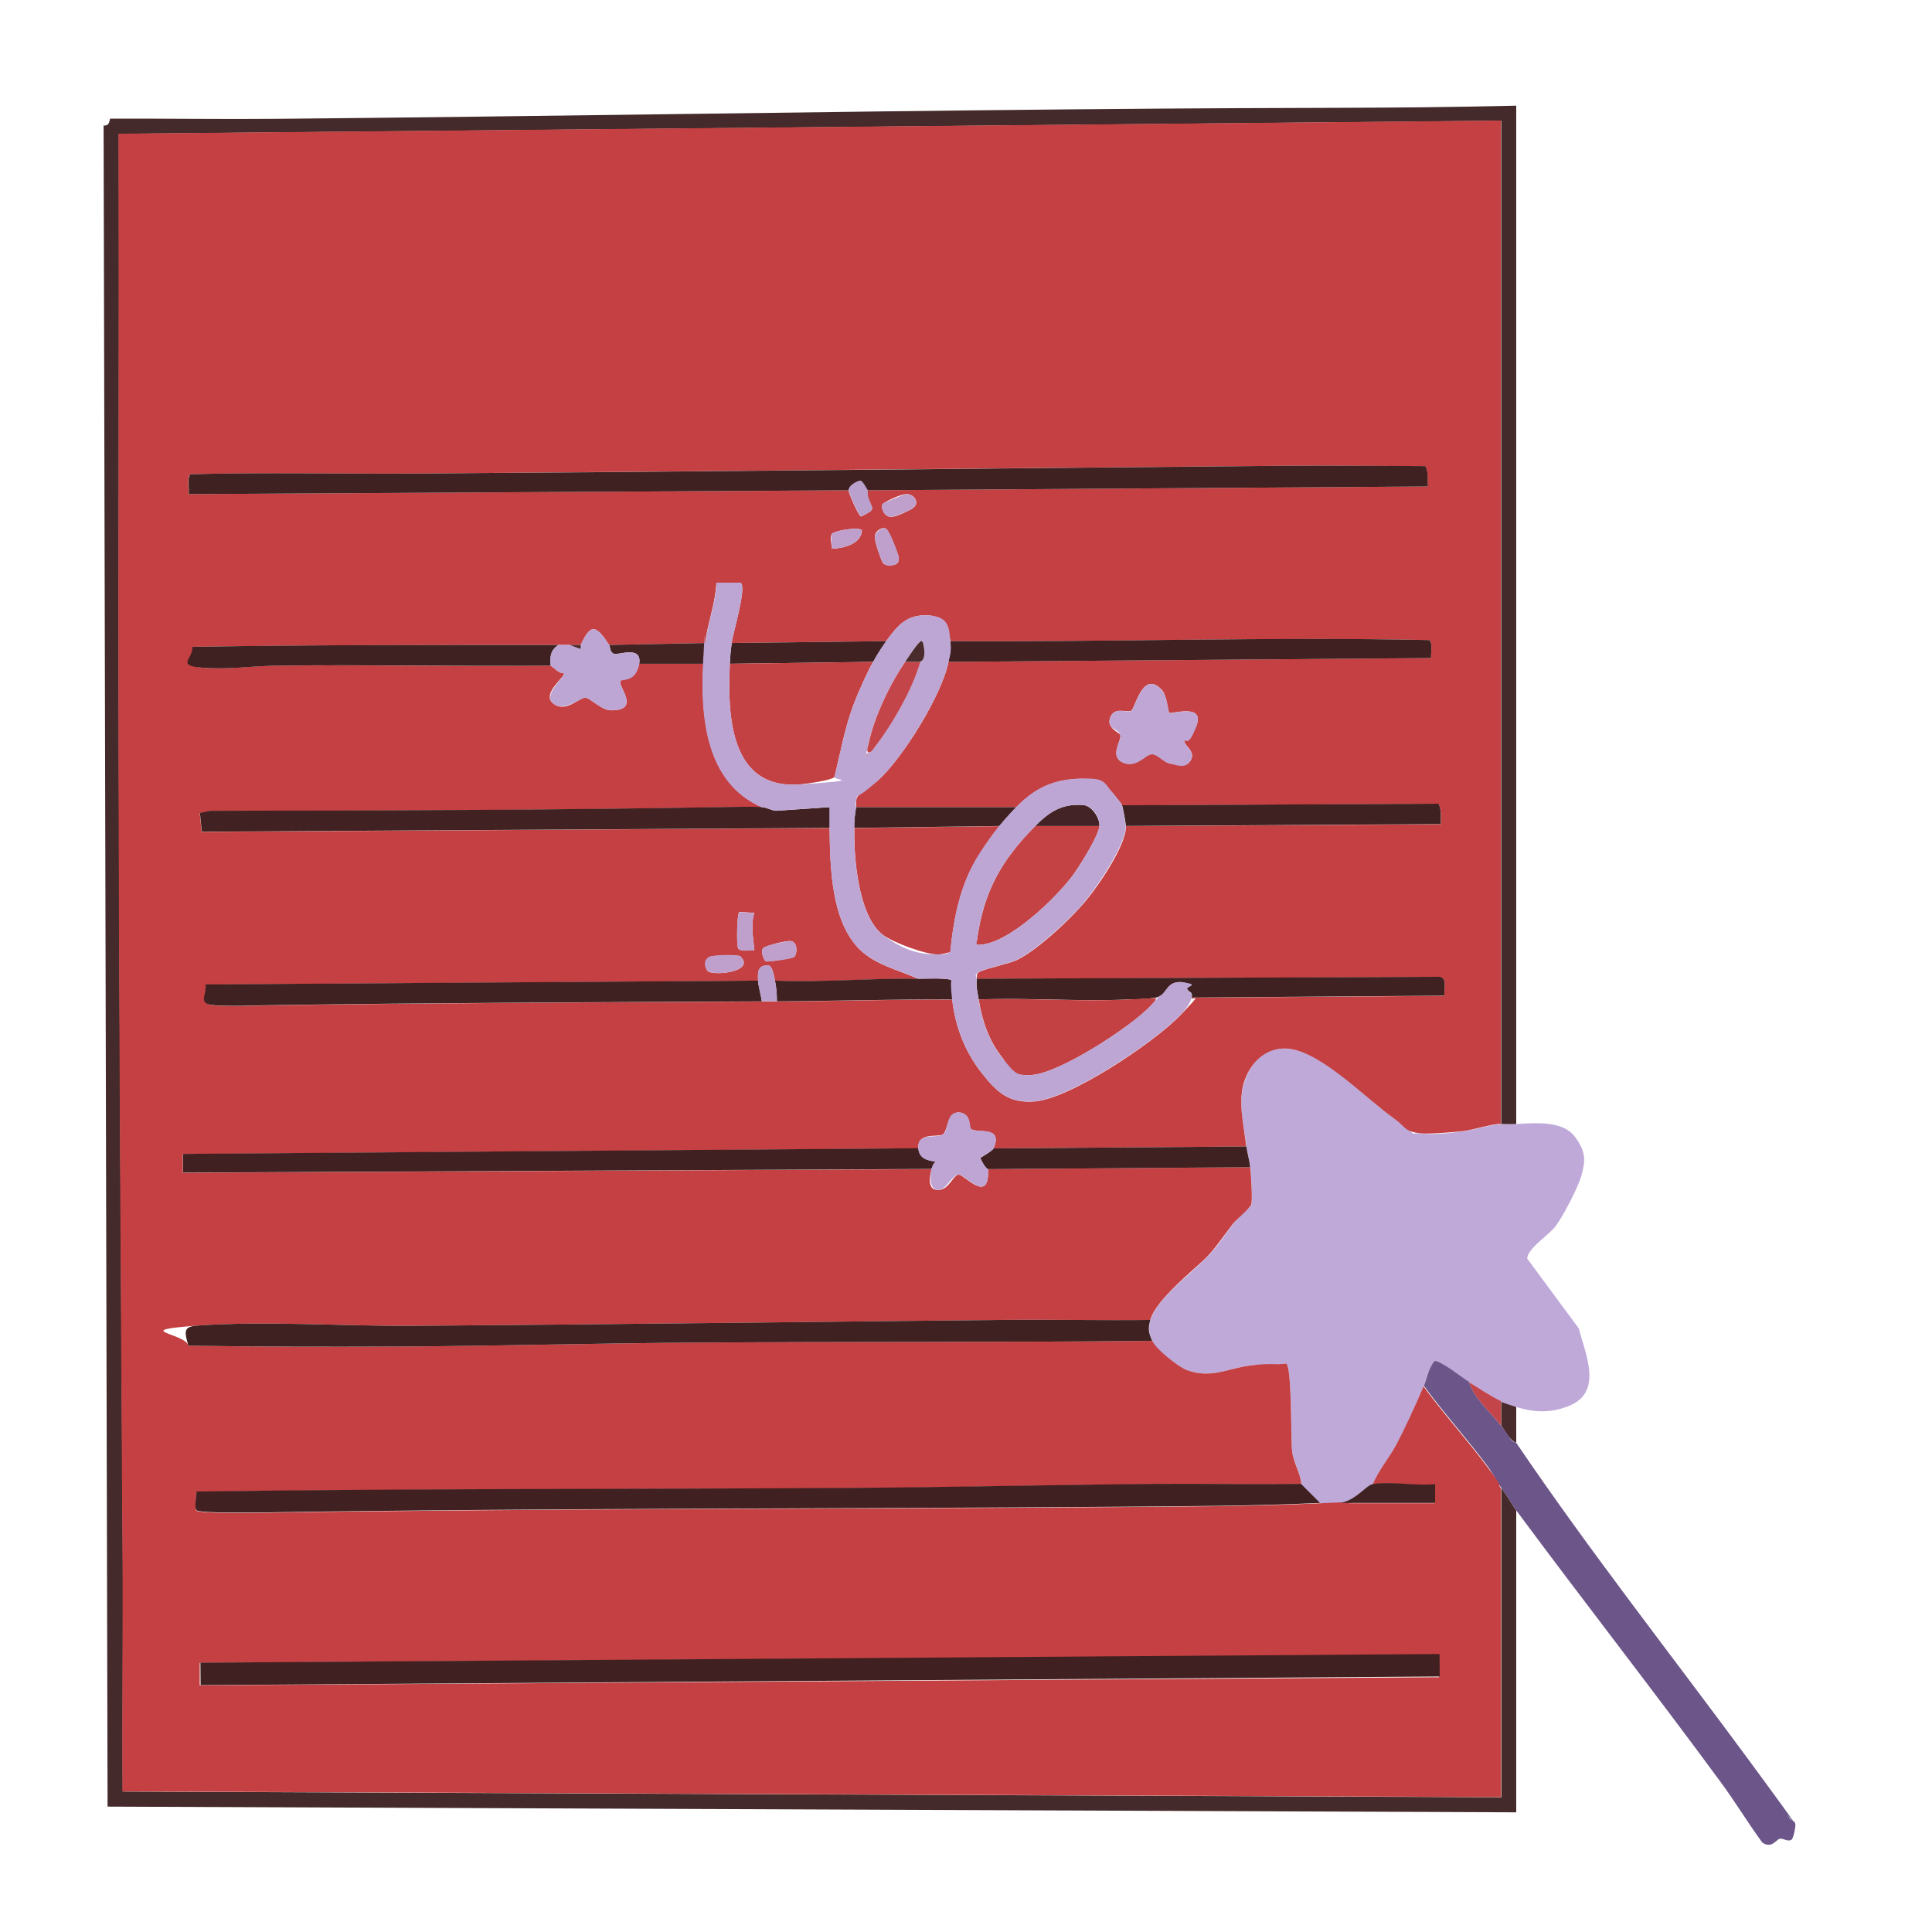
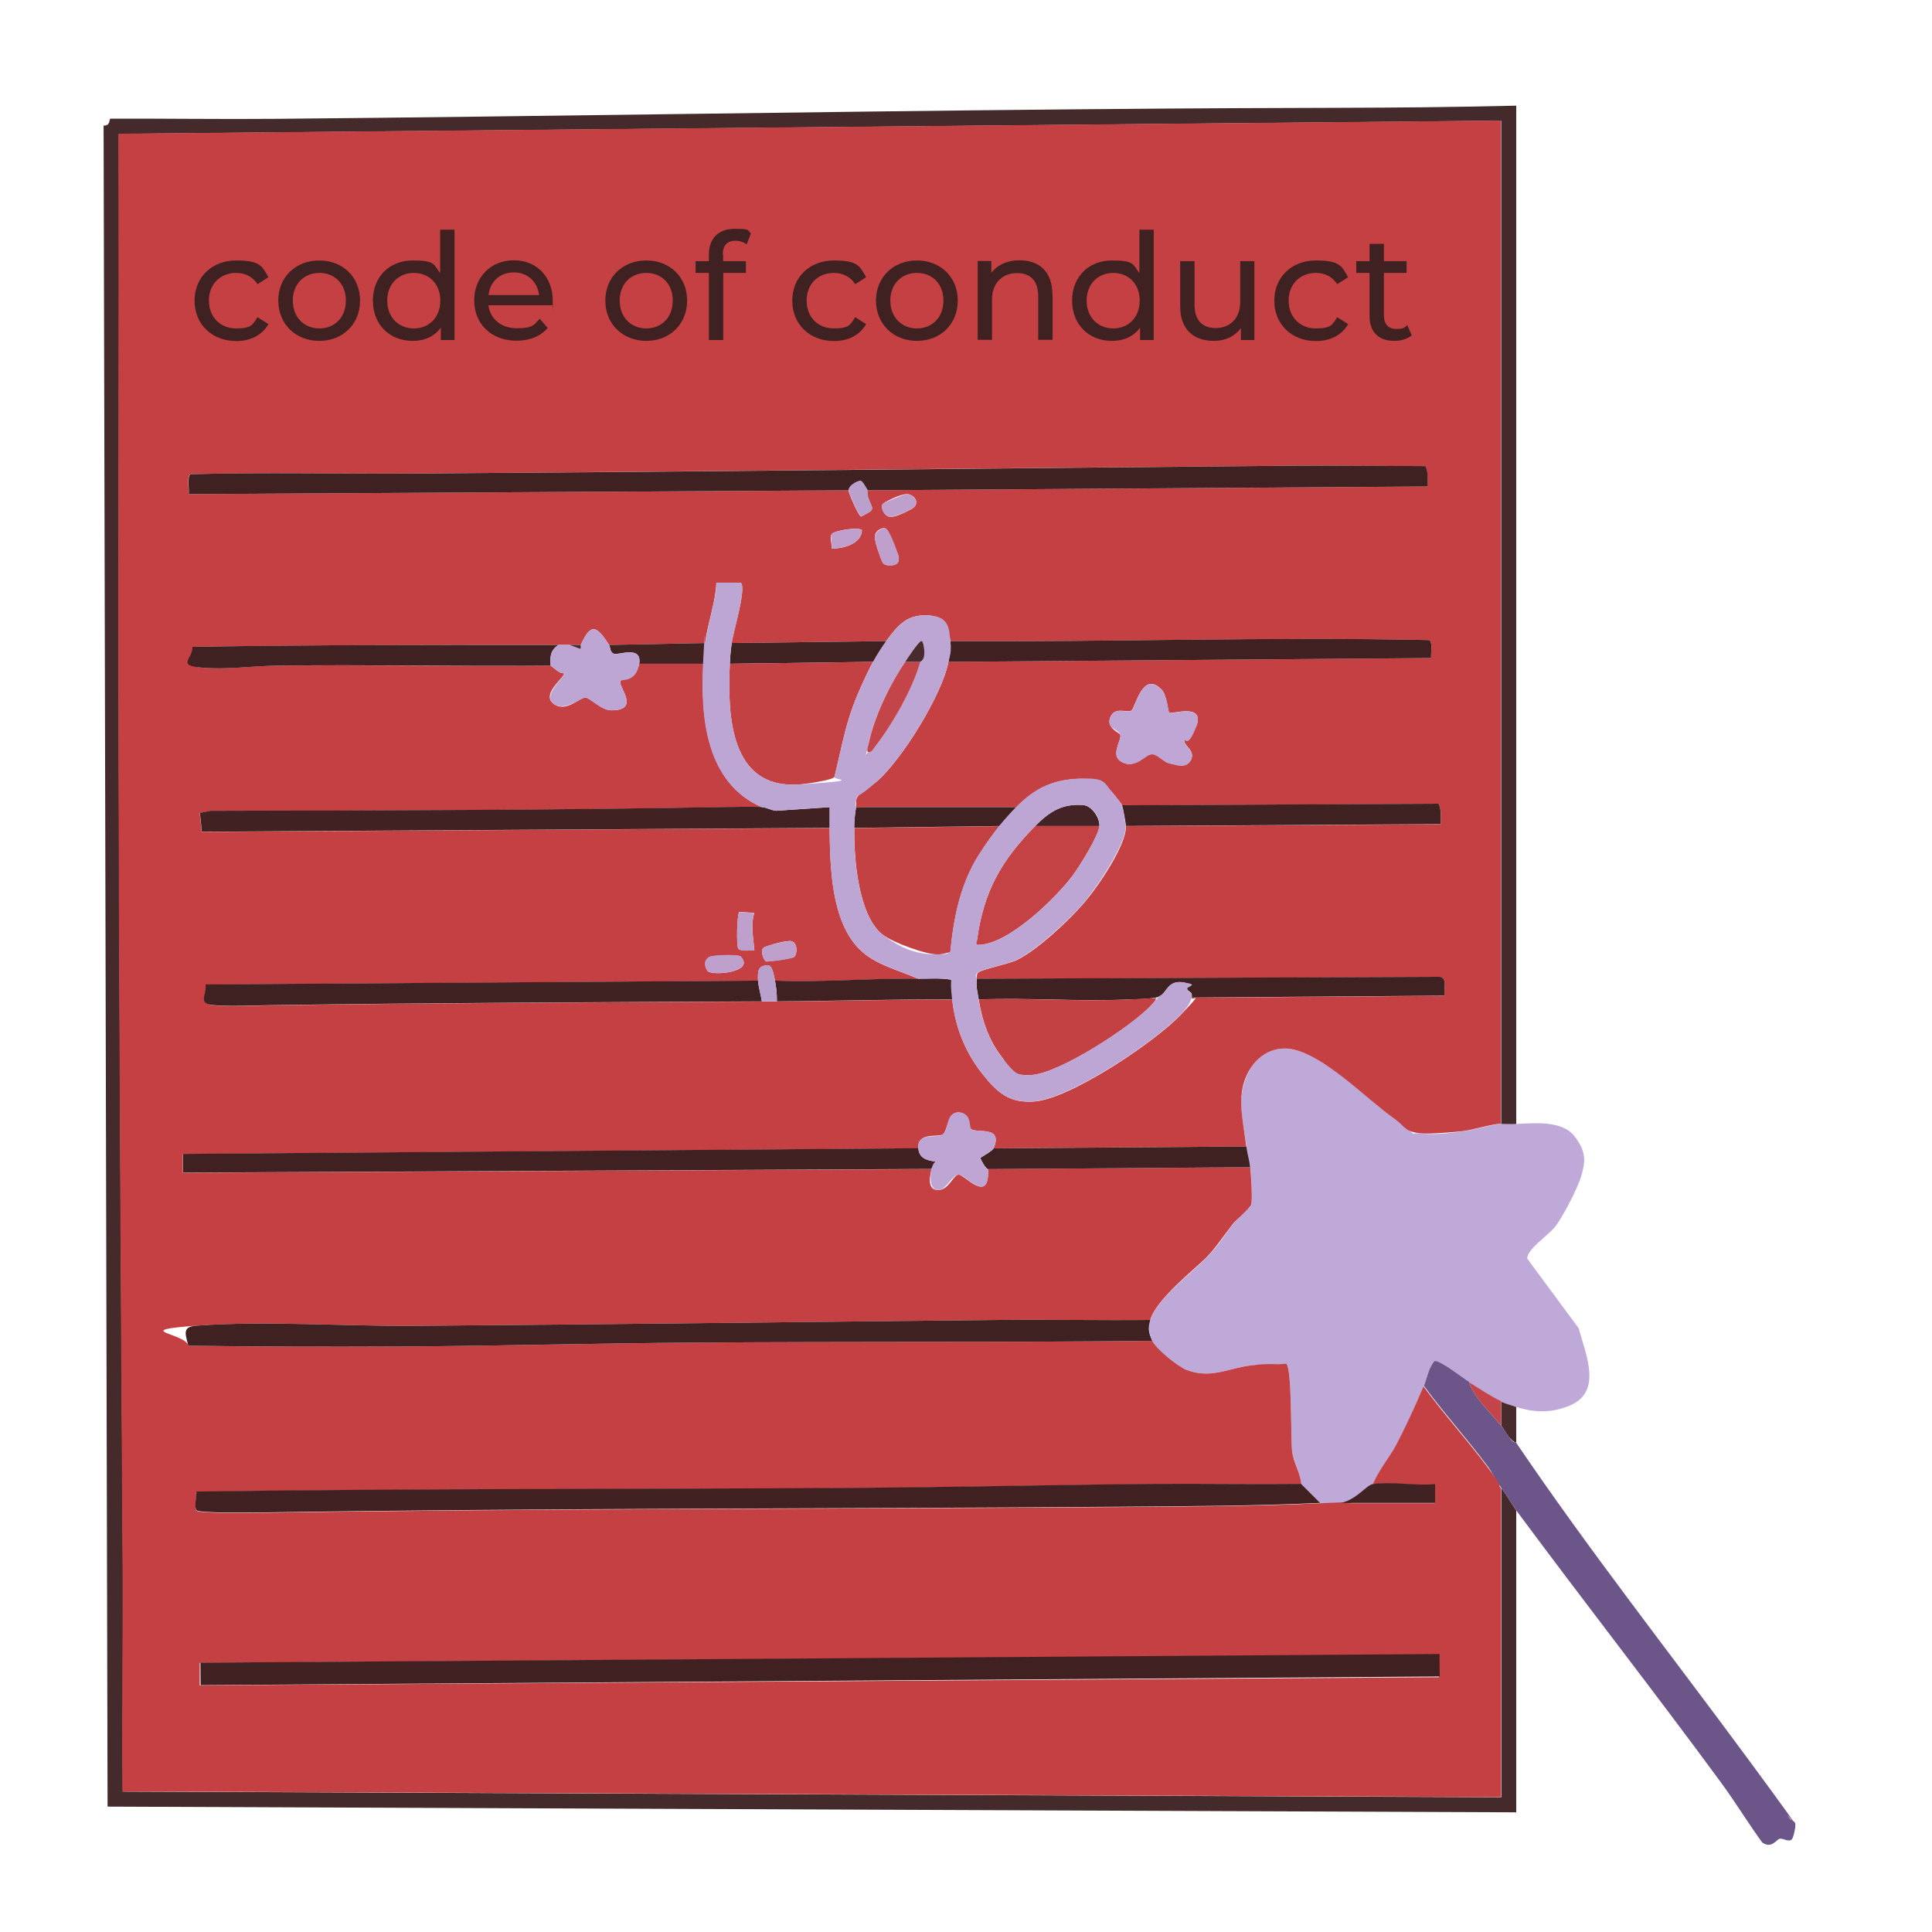
<svg xmlns="http://www.w3.org/2000/svg" id="Layer_1" version="1.1" viewBox="0 0 1117.1 1117.1">
  <defs>
    <style>
      .st0 {
        fill: #baa0cc;
      }

      .st1 {
        fill: #bea6d4;
      }

      .st2 {
        fill: #3f2121;
      }

      .st3 {
        fill: #bea5d4;
      }

      .st4 {
        fill: #432325;
      }

      .st5 {
        fill: #bda5d4;
      }

      .st6 {
        fill: #bfa6d4;
      }

      .st7 {
        fill: #4a2b2d;
      }

      .st8 {
        fill: #c44244;
      }

      .st9 {
        fill: #c44549;
      }

      .st10 {
        fill: #412121;
      }

      .st11 {
        fill: #402121;
      }

      .st12 {
        fill: #432222;
      }

      .st13 {
        fill: #6c5588;
      }

      .st14 {
        fill: #402021;
      }

      .st15 {
        fill: #412223;
      }

      .st16 {
        fill: #bfa9d9;
      }

      .st17 {
        fill: #c44143;
      }

      .st18 {
        fill: #bfa0cc;
      }

      .st19 {
        fill: #c44042;
      }

      .st20 {
        fill: #442a2a;
      }
    </style>
  </defs>
-   <path class="st7" d="M876.7,813.4v20.7c-3.5-.7-6.3-6.7-8.7-9.8v-14.2c1,.4,7.5,2.9,8.7,3.3Z" />
  <g>
-     <path class="st16" d="M867.9,649.9c2.6,0,5.2.2,8.7,0,10.5-.5,26.6-2.2,33.8,7.1s6.1,15,4,22.6-11.2,24.6-15.1,29.6-16.7,13.3-16.2,18.6l29.7,40.2c3.9,14.7,14,36.5-4.9,44.6-10.6,4.5-20.4,4.3-31.3.9s-7.7-2.8-8.7-3.3c-5.4-2.3-13.2-7.7-18.5-10.9s-16.8-12.6-20.1-12.1c-3.5,4.1-4.3,9.8-6.1,14.3-4.7,11.3-9.9,23-15.8,33.8s-10.2,14.7-13.6,22.9c-4,.6-9.2,8.9-18.5,10.9s-7.2-.2-12,0l-10.9-10.9c-.4-6.6-4.6-12.9-5.3-19.2s0-47.7-3.4-50.6c-6.8,1-14.4.3-21.1,1.2-12.9,1.7-22.5,7.8-36.6,2.5s-17.7-12.1-19.7-16.8-2.4-6.9-1.1-12c3.1-11.7,23.6-27.1,32.2-35.9s10.3-13.1,15.8-19.9,9.4-8.7,10.3-10.7-.1-18.3-.5-21.8-1.7-7.9-2.2-12c-1.6-12.9-5.4-24.7-1.1-37.7s13.5-20.6,26.5-18.7c19.3,2.7,44.3,29,60.7,40.7s5.4,7.2,14.8,8.1,17.9-.5,23.8-1.2c6.3-.7,17.5-4.2,22.5-4.3Z" />
-     <path class="st13" d="M849.4,799.2c3.3,9.5,12.2,17.1,18.5,25.1s5.2,9.1,8.7,9.8c42.6,62.9,90.2,123.3,135.4,184.7s15.1,21.9,22.9,32.7c1,1.5,3.1,1.2,3.2,3.4s-1.2,8.1-2.2,8.8c-2.1,1.5-4.9-1-6.9-.5s-4.7,6-10.1,2.1c-8.3-11.4-15.6-23.5-24-34.9-38.7-52.7-79.4-104.7-118.2-157.1-2.5-3.4-5.6-8.8-8.7-13.1s-5.1-8.8-8.3-13c-11.7-15.6-24.9-30.2-36.4-45.9,1.8-4.4,2.6-10.2,6.1-14.3,3.3-.6,16.3,9.8,20.1,12.1Z" />
-     <path class="st9" d="M867.9,810.1v14.2c-6.3-8-15.3-15.6-18.5-25.1,5.3,3.2,13.2,8.6,18.5,10.9Z" />
+     <path class="st7" d="M876.7,813.4v20.7c-3.5-.7-6.3-6.7-8.7-9.8v-14.2c1,.4,7.5,2.9,8.7,3.3Z" />
+     <g>
+       <path class="st16" d="M867.9,649.9c2.6,0,5.2.2,8.7,0,10.5-.5,26.6-2.2,33.8,7.1s6.1,15,4,22.6-11.2,24.6-15.1,29.6-16.7,13.3-16.2,18.6l29.7,40.2c3.9,14.7,14,36.5-4.9,44.6-10.6,4.5-20.4,4.3-31.3.9s-7.7-2.8-8.7-3.3c-5.4-2.3-13.2-7.7-18.5-10.9s-16.8-12.6-20.1-12.1c-3.5,4.1-4.3,9.8-6.1,14.3-4.7,11.3-9.9,23-15.8,33.8s-10.2,14.7-13.6,22.9c-4,.6-9.2,8.9-18.5,10.9s-7.2-.2-12,0l-10.9-10.9c-.4-6.6-4.6-12.9-5.3-19.2s0-47.7-3.4-50.6c-6.8,1-14.4.3-21.1,1.2-12.9,1.7-22.5,7.8-36.6,2.5s-17.7-12.1-19.7-16.8-2.4-6.9-1.1-12c3.1-11.7,23.6-27.1,32.2-35.9s10.3-13.1,15.8-19.9,9.4-8.7,10.3-10.7-.1-18.3-.5-21.8-1.7-7.9-2.2-12c-1.6-12.9-5.4-24.7-1.1-37.7s13.5-20.6,26.5-18.7c19.3,2.7,44.3,29,60.7,40.7s5.4,7.2,14.8,8.1,17.9-.5,23.8-1.2c6.3-.7,17.5-4.2,22.5-4.3Z" />
+       <path class="st13" d="M849.4,799.2c3.3,9.5,12.2,17.1,18.5,25.1s5.2,9.1,8.7,9.8c42.6,62.9,90.2,123.3,135.4,184.7s15.1,21.9,22.9,32.7c1,1.5,3.1,1.2,3.2,3.4s-1.2,8.1-2.2,8.8c-2.1,1.5-4.9-1-6.9-.5s-4.7,6-10.1,2.1c-8.3-11.4-15.6-23.5-24-34.9-38.7-52.7-79.4-104.7-118.2-157.1-2.5-3.4-5.6-8.8-8.7-13.1s-5.1-8.8-8.3-13c-11.7-15.6-24.9-30.2-36.4-45.9,1.8-4.4,2.6-10.2,6.1-14.3,3.3-.6,16.3,9.8,20.1,12.1Z" />
+       <path class="st9" d="M867.9,810.1v14.2c-6.3-8-15.3-15.6-18.5-25.1,5.3,3.2,13.2,8.6,18.5,10.9Z" />
+     </g>
+     <g>
+       <path class="st20" d="M876.7,873.4v174.5s-814.5-3.3-814.5-3.3l-2.3-972c4.2.2,3-3.8,4-4,32.3-.1,64.7.4,97,.1,153.6-1.4,307.5-4.1,461.1-5.5s169.8-.2,254.7-2.1v588.8c-3.5.2-6.1,0-8.7,0V69.8s-799.3,7.6-799.3,7.6c.3,119-.3,238.1,0,357.2.3,153.5,1.3,307.6,2.3,461.1.3,46.7-.3,93.5,0,140.2l797.1,3.3v-178.8c3.1,4.2,6.2,9.7,8.7,13.1Z" />
+       <path class="st19" d="M867.9,860.3v178.8s-797.1-3.3-797.1-3.3c-.3-46.7.3-93.4,0-140.2-1-153.5-2-307.6-2.3-461.1-.2-119,.3-238.1,0-357.2l799.3-7.6v580.1c-5,0-16.2,3.6-22.5,4.3-5.9.6-18.3,1.7-23.8,1.2-9.4-.9-8.8-3.8-14.8-8.1-16.5-11.6-41.5-37.9-60.7-40.7-13-1.8-22.6,7-26.5,18.7s-.4,24.7,1.1,37.7l-146.1,1.1c5.6-13.2-9.1-8.6-12.9-11.1s-.7-9.4-7.2-9.7-6.5,10.8-9.2,12.7-15-1.6-14.2,8.1l-425.3,3.3v10.8c.1,0,432.9-2.1,432.9-2.1-1,4.2-2.6,12.1,3.8,12.1s8.7-8.9,12-8.9,17.8,17.6,16.9-3.2l151.6-1.1c.4,3.5,1.5,19.6.5,21.8s-8.2,8.1-10.3,10.7c-5.5,6.9-9.6,13.6-15.8,19.9s-29.1,24.2-32.2,35.9c-28.9.3-57.8-.3-86.7,0-112.9,1.1-226.1,2.6-339,3.4-40.3.3-86-3-125.5-.1s-6.8,4.2-4.9,11.6c39.7.6,79.7.8,119.5.5,57.5-.3,115.7-1.9,173.3-2.3,88.2-.6,176.3-.1,264.5-1,2,4.7,14.7,14.9,19.7,16.8,14.1,5.3,23.7-.8,36.6-2.5s14.3-.2,21.1-1.2c3.4,2.8,2.6,43.5,3.4,50.6s4.9,12.6,5.3,19.2c-28.5.2-57.1-.3-85.6,0-57.5.4-115.7,1.9-173.3,2.3-126.8.8-253.4.3-380.1,2.1.4,2.1-.7,9.9.1,10.8,1.6,1.9,33.4,1.3,38.6,1.3,165.3-2.6,330.7-2,496.1-3.3,38-.3,77.2-.4,115-2.2s6,1.3,12,0h54.5c0,0,0-10.9,0-10.9-11,1.3-25.5-1.7-36,0,3.4-8.2,9.4-15.1,13.6-22.9s11.1-22.5,15.8-33.8c11.5,15.8,24.7,30.3,36.4,45.9s5.6,9.3,8.3,13ZM501.6,283.5l323.8-2.2c0-4,.5-8.2-1.3-11.8-26.6,0-53.4-.4-80-.2-167.8,1.4-335.9,3.3-503.7,4.5-43.5.3-87.1-.7-130.4.4-2.1,1.4-.6,8.8-1,11.5l381.6-2.2c.1,1.5,5.3,13.9,7.2,15.2,9.1-4.4,6.6-4,4.2-10.8s-.2-3.7-.5-4.3ZM510.4,291.3c-1.4,2.3,1,7.7,4.8,7.6s10.9-4.1,11.9-4.6c5.6-3.2,1.4-8.8-3-8.6s-13.2,5-13.6,5.6ZM498.3,306.4c-3-1.8-15.8.5-17.3,2.3s.2,6.8-.1,8.6c6.7-.2,17.3-2.7,17.5-10.9ZM518.7,325.8c1-.8,1.2-2.8.9-4.1s-6.4-15.4-7.1-15.9c-2.3-1.5-6.6,1.2-6.7,4.4s3.5,13.1,4.6,15.1,6.3,2.1,8.3.5ZM407.8,371.8l-55.6,1.1c-7.3-11.2-10.5-13-16.4,0h-13.1c-70.6,0-141.1,0-211.5,1.1.8,6.6-3.2,11.2,4.9,12,14.4,1.4,29.3-1,43.6-1.1,52.9-.6,105.8.6,158.7,0,2.5,1.6,4.4,4.3,7.6,4.4,1.3,1.8-13.3,11.8-6.1,17.5s15.3-3.7,18.6-3.4,9.1,7.4,15.1,7.3c17.3,0,3.2-14.3,5.2-17s9.9-3.9,10.8-9.9h37.1c-1.6,31,1.6,68.8,33.8,82.9-6.7-.2-13.5-.2-20.2,0-99.4,1.8-199.2,2-298.8,2.2l-6,1.2,1.1,10.9,363.1-2.2c.3,22.1.7,53.8,17.5,70.3,9.1,8.9,22.5,11.8,33.8,16.9-27.6-.4-55.2,2.2-82.9,1.1-.5-2.5-1.4-8.7-3.8-8.8-6.3-.4-6.2,3.8-6,8.8l-319.5,2.2c.9,6.5-3.3,11.3,4.9,12s22.7.2,32.8,0c94.5-1.4,189.3-1.7,284-2.2,2.9,0,5.8,0,8.7,0,33.8-.2,67.6-1.3,101.4-1.1,1.8,16,7.5,30.5,17.5,43,8.5,10.7,15.4,17,30,15.9,20.9-1.6,69.4-34.3,84.3-49.8s6.3-7.6,6.7-10.2l146.1-1.1c-.5-3.6,1.9-10.1-2.7-10.9l-267.7,1.1c.2-1.4-.4-2.8,1.1-3.8,2.8-2,17.1-4.7,22.3-7.2,11.8-5.9,29-22,37.8-32s25.5-34.8,25-45.3l182.1-1.1c0-4,.5-8.2-1.3-11.8l-183,.9c-.3-.7-4.1-5.6-4.9-6.6-6-6.9-10.4-9-19.7-8.8-15.4.5-25.9,5.6-36.5,16.4h-92.7c.2-1.4-.2-3,.2-4.6,1.2-4.4,8.7-7.4,12.3-10.7,14.5-13,37.2-49.7,40.9-68.7l279.1-2.2c-.3-2.6,1-9-1-10.4-92.2-1.9-184.7,1.2-277,.6-.8-6.7-5.2-14.5-12.7-14.9-12.4-.6-17.5,5.5-24.4,14.9l-89.4,1.1c.8-5.9,8.8-31.8,5.3-34.8h-14.1c-.5,11.7-5,23.1-6.5,34.8ZM671.3,398.4c-10.8-10.7-14.8,11-17.2,12.5s-9.5-2.6-12.1,3.8,5.5,9,5.8,10.2c.7,3.5-6.4,12.3,1.3,15.9s11.8-4.4,16.7-4.7,6.7,4.7,10.9,5.4,10.5.8,11.9-2.1c2.8-5.6-4.3-8.1-3.7-11.3s5.8-5.5,6.9-8.4c4.9-13.5-14.6-6.5-15.7-7.6s-1.1-10.2-4.8-13.8ZM436.2,527.8l-8.8-.5c-1.3,1.9-1.6,19.7-.5,21.2s6.9.8,9.3,1c-.6-7.3-2.3-14.6,0-21.8ZM442.9,555.9c.7.4,15.3-1.8,16.2-2.5,1.9-1.3,2.6-9.6-2.7-9.3s-14.2,3.3-14.8,3.8c-2.3,1.7,0,7.3,1.3,8ZM428.3,553.1c-1.2-1.3-15.5-.6-17.5,0-3.4,1-3.1,6.6-1.7,8.3,2.7,3.1,27.8.7,19.2-8.2ZM832,956.8l-716.5,4.7v13c0,0,716.6-4.7,716.6-4.7v-13Z" />
+       <path class="st11" d="M720.7,662.9c.5,4.1,1.7,7.7,2.2,12l-151.6,1.1c-1.5-.2-4.6-6.2-4.4-6.5s6.7-3.8,7.6-5.5l146.1-1.1Z" />
+       <path class="st11" d="M490.7,283.5l-381.6,2.2c.4-2.7-1-10.1,1-11.5,43.4-1.2,87-.1,130.4-.4,167.8-1.1,335.9-3,503.7-4.5,26.7-.2,53.4.1,80,.2,1.8,3.7,1.2,7.9,1.3,11.8l-323.8,2.2c-.1-.3-3.6-5.3-3.9-5.4-1.5-.4-7.2,2.8-7,5.4Z" />
+       <path class="st14" d="M531,664c.5,5.8,4.9,6.9,9.8,7.6.3.4-1.9,3.2-2.2,4.3l-432.8,2.1v-10.8c-.1,0,425.1-3.3,425.1-3.3Z" />
+       <path class="st6" d="M671.3,398.4c3.7,3.6,4.2,13.3,4.8,13.8,1.1,1.1,20.7-5.9,15.7,7.6s-6.6,6.9-6.9,8.4c-.6,3.2,6.5,5.7,3.7,11.3s-9,2.6-11.9,2.1c-4.2-.7-7.4-5.6-10.9-5.4s-8.7,8.4-16.7,4.7-.5-12.4-1.3-15.9-8.6-3.5-5.8-10.2,9.5-2.1,12.1-3.8,6.4-23.3,17.2-12.5Z" />
+       <path class="st3" d="M531,664c-.8-9.7,10.6-5.5,14.2-8.1s1.4-13,9.2-12.7,5.8,8.8,7.2,9.7c3.8,2.4,18.6-2.1,12.9,11.1-1,1.7-7.4,5.1-7.6,5.5s2.9,6.3,4.4,6.5c.9,20.8-12.9,3.2-16.9,3.2s-7.1,8.9-12,8.9-4.8-7.9-3.8-12.1,2.4-4,2.2-4.3c-4.9-.8-9.3-1.8-9.8-7.6Z" />
+       <g>
+         <path class="st14" d="M549.5,370.7c92.3.6,184.8-2.6,277-.6,2,1.4.7,7.8,1,10.4l-279.1,2.2c.8-4.1,1.6-7.7,1.1-12Z" />
+         <path class="st11" d="M322.8,372.9c-4.6,3.3-4.8,6.5-4.4,12-52.9.5-105.8-.7-158.7,0-14.3.2-29.2,2.5-43.6,1.1s-4.1-5.4-4.9-12c70.5-1.2,141-1.1,211.5-1.1Z" />
+         <path class="st2" d="M512.5,370.7c-2,2.8-6,9-7.6,12l-82.9,1.1c.2-4.4.5-7.6,1.1-12l89.4-1.1Z" />
+         <path class="st12" d="M407.8,371.8c-.5,4-.9,8-1.1,12h-37.1c1.7-11-12.3-4.7-14.7-5.8s-1.9-3.8-2.7-5.1l55.6-1.1Z" />
+       </g>
+       <path class="st18" d="M436.2,527.8c-2.3,7.2-.6,14.5,0,21.8-2.4-.3-8,.9-9.3-1s-.8-19.4.5-21.2l8.8.5Z" />
+       <path class="st18" d="M518.7,325.8c-1.9,1.6-6.7,2.1-8.3-.5s-4.7-12.8-4.6-15.1,4.4-5.9,6.7-4.4,6.8,14.4,7.1,15.9.1,3.3-.9,4.1Z" />
+       <path class="st18" d="M428.3,553.1c8.6,9-16.5,11.4-19.2,8.2s-1.7-7.3,1.7-8.3,16.2-1.2,17.5,0Z" />
+       <g>
+         <path class="st11" d="M438.3,567c.2,3.4,1.7,8.4,2.2,12-94.6.5-189.5.8-284,2.2-10.1.1-23,.8-32.8,0s-4-5.5-4.9-12l319.5-2.2Z" />
+         <path class="st11" d="M564.8,565.9l267.7-1.1c4.6.8,2.2,7.3,2.7,10.9l-146.1,1.1c.5-3.7-1.4-2.8-2.5-4.6s.6-3.8-2.3-4.2c-10.4-1.5-9.1,7.7-15.9,8.8s-11.6.9-15.8,1.1c-28.5,1.3-58.1-1.1-86.7,0-.7-4.2-1.6-7.5-1.1-12Z" />
+         <path class="st11" d="M531,565.9c6.2,0,12.5-.5,18.6.5,2,1.4.7,8.7,1,11.5-33.8-.2-67.6.9-101.4,1.1,0-4-.3-8.1-1.1-12,27.6,1.1,55.3-1.5,82.9-1.1Z" />
+         <path class="st0" d="M438.3,567c-.2-5-.3-9.2,6-8.8,2.4.1,3.3,6.3,3.8,8.8.8,3.9,1.2,8,1.1,12-2.9,0-5.8,0-8.7,0-.5-3.6-2-8.6-2.2-12Z" />
+       </g>
+       <path class="st18" d="M442.9,555.9c-1.3-.7-3.6-6.3-1.3-8s13.7-3.7,14.8-3.8c5.3-.3,4.5,8,2.7,9.3s-15.5,2.9-16.2,2.5Z" />
+       <path class="st0" d="M501.6,283.5c.3.6,0,2.8.5,4.3,2.4,6.8,4.9,6.5-4.2,10.8-1.9-1.3-7.1-13.7-7.2-15.2-.2-2.7,5.5-5.8,7-5.4s3.7,5.1,3.9,5.4Z" />
+       <path class="st18" d="M510.4,291.3c.4-.6,12.3-5.5,13.6-5.6,4.4-.2,8.6,5.4,3,8.6s-11.2,4.6-11.9,4.6c-3.8,0-6.2-5.4-4.8-7.6Z" />
+       <path class="st18" d="M498.3,306.4c-.1,8.2-10.8,10.7-17.5,10.9.4-1.8-.6-7.8.1-8.6,1.6-1.8,14.3-4.1,17.3-2.3Z" />
+       <g>
+         <path class="st5" d="M352.2,372.9c.8,1.3.1,3.9,2.7,5.1s16.5-5.2,14.7,5.8-10,8.8-10.8,9.9c-2,2.7,12.1,16.9-5.2,17-6,0-12.5-7.1-15.1-7.3s-12.1,8.5-18.6,3.4,7.4-15.8,6.1-17.5c-3.3-.1-5.1-2.8-7.6-4.4-.4-5.5-.2-8.7,4.4-12h6.5l5.9,2.2c1.2,0,.3-1.6.6-2.2,5.9-13,9.1-11.2,16.4,0Z" />
+         <path class="st7" d="M335.8,372.9c-.3.6.6,2.3-.6,2.2l-5.9-2.2h6.5Z" />
+       </g>
+       <path class="st17" d="M504.8,382.7c-3.6,6.5-8.8,18.1-11.4,25.1-5,13.3-7.5,27.7-10.9,41.4-1.2,2-17.3,4.2-20.7,4.4-39.9,2.6-41.2-40.2-39.8-69.8l82.9-1.1Z" />
+       <path class="st17" d="M577.9,477.6c-3.6,4.4-8.9,11.9-12,16.9-10.7,17-14.5,36.3-16.4,56.1-2.3.3-4.6,1.3-7,1.3-7.5,0-26.2-6.9-32.2-11.5-14.1-11-16.7-44.7-16.3-61.6l84-1.1Z" />
+       <path class="st17" d="M668.4,576.8c0,2.1-1.5,3-2.7,4.4-11,12.1-54,40.1-69.8,40.4s-11.8-4.2-16.3-10c-7.9-10-11.7-21.2-13.7-33.7,28.6-1,58.2,1.4,86.7,0s12.1-.6,15.8-1.1Z" />
+       <path class="st8" d="M635.7,477.6c-.3,5.5-11.7,23.6-15.5,28.7-9.9,13.2-36.8,39.3-53.8,40s-1.8-.7-1.5-2.6c3.8-28.1,14-46.2,33.7-66.1h37.1Z" />
+       <g>
+         <path class="st10" d="M440.5,466.7c2.5,0,5.6,1.9,8.3,2.1l31-2.1c0,4,0,8,0,12l-363.1,2.2-1.1-10.9,6-1.2c99.6-.2,199.4-.4,298.8-2.2,6.7-.1,13.5-.2,20.2,0Z" />
+         <path class="st11" d="M648.8,465.6l183-.9c1.8,3.7,1.2,7.9,1.3,11.8l-182.1,1.1c0-1.4-1.7-10.7-2.2-12Z" />
+         <path class="st11" d="M587.7,466.7c-2.3,2.3-7.7,8.4-9.8,10.9l-84,1.1c0-4.5.4-7.6,1.1-12h92.7Z" />
+         <path class="st4" d="M635.7,477.6h-37.1c8.1-8.2,15.5-13.1,27.8-12.1,4.8.4,9.5,7.2,9.3,12.1Z" />
+       </g>
+       <g>
+         <path class="st1" d="M407.8,371.8c1.5-11.7,6-23.1,6.5-34.9h14.1c3.4,3.1-4.5,29-5.3,34.9s-.9,7.6-1.1,12c-1.4,29.6,0,72.4,39.8,69.8s19.5-2.5,20.7-4.4c3.4-13.7,6-28.1,10.9-41.4,2.6-7,7.9-18.7,11.4-25.1s5.6-9.2,7.6-12c6.8-9.3,11.9-15.5,24.4-14.9s11.9,8.1,12.7,14.9-.3,7.9-1.1,12c-3.8,19-26.4,55.7-40.9,68.7s-11.1,6.3-12.3,10.7,0,3.3-.2,4.6c-.7,4.4-1,7.5-1.1,12-.3,16.9,2.2,50.7,16.3,61.6s24.6,11.6,32.2,11.5,4.7-.9,7-1.3c2-19.8,5.7-39.1,16.4-56.1,3.1-5,8.4-12.5,12-16.9s7.5-8.6,9.8-10.9c10.6-10.8,21-15.9,36.5-16.4s13.7,1.8,19.7,8.8,4.6,5.9,4.9,6.6c.5,1.3,2.1,10.6,2.2,12,.4,10.5-17.8,37-25,45.3s-26,26.1-37.8,32c-5.1,2.5-19.4,5.2-22.3,7.2s-.9,2.4-1.1,3.8c-.5,4.5.4,7.8,1.1,12,2,12.5,5.8,23.7,13.7,33.7s8.6,10.1,16.3,10c15.8-.3,58.8-28.3,69.8-40.4s2.6-2.3,2.7-4.4c6.7-1.1,5.5-10.3,15.9-8.8s1.2,2.2,2.3,4.2,3.1,1,2.5,4.6-4.7,8.2-6.7,10.2c-14.9,15.5-63.4,48.1-84.3,49.8-14.6,1.1-21.5-5.1-30-15.9-9.9-12.5-15.7-27.1-17.5-43s1-10.1-1-11.5c-6.1-1-12.4-.4-18.6-.5-11.3-5.1-24.7-8-33.8-16.9-16.8-16.6-17.1-48.2-17.5-70.3,0-4,0-8,0-12l-31,2.1c-2.7-.2-5.7-2-8.3-2.1-32.2-14.1-35.4-51.8-33.8-82.9s.6-8,1.1-12ZM532.1,382.7c0-.2,1.9-.4,2.2-3.7s.3-8.3-1.7-8.2-8.1,10.3-9.3,12c-9,13.2-18.1,32.1-21.3,47.9s-1.3,3.7,0,4.4c1.8.1,2.7-1.7,3.6-2.9,10-13,22.1-33.8,26.4-49.4ZM501,436.2v1.1c.7-.4.7-.7,0-1.1ZM598.6,477.6c-19.7,19.9-29.9,38-33.7,66.1-.3,1.9-.8,2.7,1.5,2.6,17-.7,43.9-26.8,53.8-40,3.8-5.1,15.1-23.2,15.5-28.7s-4.4-11.7-9.3-12.1c-12.3-1-19.7,3.9-27.8,12.1Z" />
+         <path class="st9" d="M532.1,382.7c-4.3,15.6-16.3,36.4-26.4,49.4-.9,1.2-1.8,3.1-3.6,2.9-1.3-.7-.3-3.2,0-4.4,3.2-15.8,12.3-34.7,21.3-47.9h8.7Z" />
+         <path class="st7" d="M532.1,382.7h-8.7c1.1-1.7,7.6-11.9,9.3-12s1.9,6.8,1.7,8.2c-.4,3.3-2.2,3.5-2.2,3.7Z" />
+         <path class="st9" d="M501,436.2c.7.4.7.7,0,1.1v-1.1Z" />
+       </g>
+       <g>
+         <path class="st14" d="M752.4,858.1l10.9,10.9c-37.8,1.8-77,1.9-115,2.2-165.4,1.3-330.8.7-496.1,3.3-5.2,0-37.1.6-38.6-1.3s.3-8.7-.1-10.8c126.6-1.8,253.3-1.3,380.1-2.1,57.5-.4,115.7-1.8,173.3-2.3,28.5-.2,57.1.3,85.6,0Z" />
+         <path class="st11" d="M665.1,763.3c-1.4,5.1-1,7.1,1.1,12-88.2.9-176.2.4-264.5,1-57.5.4-115.8,2-173.3,2.3-39.8.2-79.8.1-119.5-.5-1.9-7.3-3.5-11,4.9-11.6,39.5-2.9,85.2.4,125.5.1,112.9-.8,226.1-2.3,339-3.4,28.9-.3,57.8.3,86.7,0Z" />
+         <path class="st15" d="M793.8,858.1c10.5-1.7,25,1.2,36,0v10.9c0,0-54.5,0-54.5,0,9.3-2,14.6-10.3,18.5-10.9Z" />
+         <rect class="st14" x="115.5" y="959.1" width="716.5" height="13" transform="translate(-6.3 3.1) rotate(-.4)" />
+       </g>
+     </g>
  </g>
  <g>
-     <path class="st20" d="M876.7,873.4v174.5s-814.5-3.3-814.5-3.3l-2.3-972c4.2.2,3-3.8,4-4,32.3-.1,64.7.4,97,.1,153.6-1.4,307.5-4.1,461.1-5.5s169.8-.2,254.7-2.1v588.8c-3.5.2-6.1,0-8.7,0V69.8s-799.3,7.6-799.3,7.6c.3,119-.3,238.1,0,357.2.3,153.5,1.3,307.6,2.3,461.1.3,46.7-.3,93.5,0,140.2l797.1,3.3v-178.8c3.1,4.2,6.2,9.7,8.7,13.1Z" />
-     <path class="st19" d="M867.9,860.3v178.8s-797.1-3.3-797.1-3.3c-.3-46.7.3-93.4,0-140.2-1-153.5-2-307.6-2.3-461.1-.2-119,.3-238.1,0-357.2l799.3-7.6v580.1c-5,0-16.2,3.6-22.5,4.3-5.9.6-18.3,1.7-23.8,1.2-9.4-.9-8.8-3.8-14.8-8.1-16.5-11.6-41.5-37.9-60.7-40.7-13-1.8-22.6,7-26.5,18.7s-.4,24.7,1.1,37.7l-146.1,1.1c5.6-13.2-9.1-8.6-12.9-11.1s-.7-9.4-7.2-9.7-6.5,10.8-9.2,12.7-15-1.6-14.2,8.1l-425.3,3.3v10.8c.1,0,432.9-2.1,432.9-2.1-1,4.2-2.6,12.1,3.8,12.1s8.7-8.9,12-8.9,17.8,17.6,16.9-3.2l151.6-1.1c.4,3.5,1.5,19.6.5,21.8s-8.2,8.1-10.3,10.7c-5.5,6.9-9.6,13.6-15.8,19.9s-29.1,24.2-32.2,35.9c-28.9.3-57.8-.3-86.7,0-112.9,1.1-226.1,2.6-339,3.4-40.3.3-86-3-125.5-.1s-6.8,4.2-4.9,11.6c39.7.6,79.7.8,119.5.5,57.5-.3,115.7-1.9,173.3-2.3,88.2-.6,176.3-.1,264.5-1,2,4.7,14.7,14.9,19.7,16.8,14.1,5.3,23.7-.8,36.6-2.5s14.3-.2,21.1-1.2c3.4,2.8,2.6,43.5,3.4,50.6s4.9,12.6,5.3,19.2c-28.5.2-57.1-.3-85.6,0-57.5.4-115.7,1.9-173.3,2.3-126.8.8-253.4.3-380.1,2.1.4,2.1-.7,9.9.1,10.8,1.6,1.9,33.4,1.3,38.6,1.3,165.3-2.6,330.7-2,496.1-3.3,38-.3,77.2-.4,115-2.2s6,1.3,12,0h54.5c0,0,0-10.9,0-10.9-11,1.3-25.5-1.7-36,0,3.4-8.2,9.4-15.1,13.6-22.9s11.1-22.5,15.8-33.8c11.5,15.8,24.7,30.3,36.4,45.9s5.6,9.3,8.3,13ZM501.6,283.5l323.8-2.2c0-4,.5-8.2-1.3-11.8-26.6,0-53.4-.4-80-.2-167.8,1.4-335.9,3.3-503.7,4.5-43.5.3-87.1-.7-130.4.4-2.1,1.4-.6,8.8-1,11.5l381.6-2.2c.1,1.5,5.3,13.9,7.2,15.2,9.1-4.4,6.6-4,4.2-10.8s-.2-3.7-.5-4.3ZM510.4,291.3c-1.4,2.3,1,7.7,4.8,7.6s10.9-4.1,11.9-4.6c5.6-3.2,1.4-8.8-3-8.6s-13.2,5-13.6,5.6ZM498.3,306.4c-3-1.8-15.8.5-17.3,2.3s.2,6.8-.1,8.6c6.7-.2,17.3-2.7,17.5-10.9ZM518.7,325.8c1-.8,1.2-2.8.9-4.1s-6.4-15.4-7.1-15.9c-2.3-1.5-6.6,1.2-6.7,4.4s3.5,13.1,4.6,15.1,6.3,2.1,8.3.5ZM407.8,371.8l-55.6,1.1c-7.3-11.2-10.5-13-16.4,0h-13.1c-70.6,0-141.1,0-211.5,1.1.8,6.6-3.2,11.2,4.9,12,14.4,1.4,29.3-1,43.6-1.1,52.9-.6,105.8.6,158.7,0,2.5,1.6,4.4,4.3,7.6,4.4,1.3,1.8-13.3,11.8-6.1,17.5s15.3-3.7,18.6-3.4,9.1,7.4,15.1,7.3c17.3,0,3.2-14.3,5.2-17s9.9-3.9,10.8-9.9h37.1c-1.6,31,1.6,68.8,33.8,82.9-6.7-.2-13.5-.2-20.2,0-99.4,1.8-199.2,2-298.8,2.2l-6,1.2,1.1,10.9,363.1-2.2c.3,22.1.7,53.8,17.5,70.3,9.1,8.9,22.5,11.8,33.8,16.9-27.6-.4-55.2,2.2-82.9,1.1-.5-2.5-1.4-8.7-3.8-8.8-6.3-.4-6.2,3.8-6,8.8l-319.5,2.2c.9,6.5-3.3,11.3,4.9,12s22.7.2,32.8,0c94.5-1.4,189.3-1.7,284-2.2,2.9,0,5.8,0,8.7,0,33.8-.2,67.6-1.3,101.4-1.1,1.8,16,7.5,30.5,17.5,43,8.5,10.7,15.4,17,30,15.9,20.9-1.6,69.4-34.3,84.3-49.8s6.3-7.6,6.7-10.2l146.1-1.1c-.5-3.6,1.9-10.1-2.7-10.9l-267.7,1.1c.2-1.4-.4-2.8,1.1-3.8,2.8-2,17.1-4.7,22.3-7.2,11.8-5.9,29-22,37.8-32s25.5-34.8,25-45.3l182.1-1.1c0-4,.5-8.2-1.3-11.8l-183,.9c-.3-.7-4.1-5.6-4.9-6.6-6-6.9-10.4-9-19.7-8.8-15.4.5-25.9,5.6-36.5,16.4h-92.7c.2-1.4-.2-3,.2-4.6,1.2-4.4,8.7-7.4,12.3-10.7,14.5-13,37.2-49.7,40.9-68.7l279.1-2.2c-.3-2.6,1-9-1-10.4-92.2-1.9-184.7,1.2-277,.6-.8-6.7-5.2-14.5-12.7-14.9-12.4-.6-17.5,5.5-24.4,14.9l-89.4,1.1c.8-5.9,8.8-31.8,5.3-34.8h-14.1c-.5,11.7-5,23.1-6.5,34.8ZM671.3,398.4c-10.8-10.7-14.8,11-17.2,12.5s-9.5-2.6-12.1,3.8,5.5,9,5.8,10.2c.7,3.5-6.4,12.3,1.3,15.9s11.8-4.4,16.7-4.7,6.7,4.7,10.9,5.4,10.5.8,11.9-2.1c2.8-5.6-4.3-8.1-3.7-11.3s5.8-5.5,6.9-8.4c4.9-13.5-14.6-6.5-15.7-7.6s-1.1-10.2-4.8-13.8ZM436.2,527.8l-8.8-.5c-1.3,1.9-1.6,19.7-.5,21.2s6.9.8,9.3,1c-.6-7.3-2.3-14.6,0-21.8ZM442.9,555.9c.7.4,15.3-1.8,16.2-2.5,1.9-1.3,2.6-9.6-2.7-9.3s-14.2,3.3-14.8,3.8c-2.3,1.7,0,7.3,1.3,8ZM428.3,553.1c-1.2-1.3-15.5-.6-17.5,0-3.4,1-3.1,6.6-1.7,8.3,2.7,3.1,27.8.7,19.2-8.2ZM832,956.8l-716.5,4.7v13c0,0,716.6-4.7,716.6-4.7v-13Z" />
-     <path class="st11" d="M720.7,662.9c.5,4.1,1.7,7.7,2.2,12l-151.6,1.1c-1.5-.2-4.6-6.2-4.4-6.5s6.7-3.8,7.6-5.5l146.1-1.1Z" />
-     <path class="st11" d="M490.7,283.5l-381.6,2.2c.4-2.7-1-10.1,1-11.5,43.4-1.2,87-.1,130.4-.4,167.8-1.1,335.9-3,503.7-4.5,26.7-.2,53.4.1,80,.2,1.8,3.7,1.2,7.9,1.3,11.8l-323.8,2.2c-.1-.3-3.6-5.3-3.9-5.4-1.5-.4-7.2,2.8-7,5.4Z" />
-     <path class="st14" d="M531,664c.5,5.8,4.9,6.9,9.8,7.6.3.4-1.9,3.2-2.2,4.3l-432.8,2.1v-10.8c-.1,0,425.1-3.3,425.1-3.3Z" />
-     <path class="st6" d="M671.3,398.4c3.7,3.6,4.2,13.3,4.8,13.8,1.1,1.1,20.7-5.9,15.7,7.6s-6.6,6.9-6.9,8.4c-.6,3.2,6.5,5.7,3.7,11.3s-9,2.6-11.9,2.1c-4.2-.7-7.4-5.6-10.9-5.4s-8.7,8.4-16.7,4.7-.5-12.4-1.3-15.9-8.6-3.5-5.8-10.2,9.5-2.1,12.1-3.8,6.4-23.3,17.2-12.5Z" />
-     <path class="st3" d="M531,664c-.8-9.7,10.6-5.5,14.2-8.1s1.4-13,9.2-12.7,5.8,8.8,7.2,9.7c3.8,2.4,18.6-2.1,12.9,11.1-1,1.7-7.4,5.1-7.6,5.5s2.9,6.3,4.4,6.5c.9,20.8-12.9,3.2-16.9,3.2s-7.1,8.9-12,8.9-4.8-7.9-3.8-12.1,2.4-4,2.2-4.3c-4.9-.8-9.3-1.8-9.8-7.6Z" />
-     <g>
-       <path class="st14" d="M549.5,370.7c92.3.6,184.8-2.6,277-.6,2,1.4.7,7.8,1,10.4l-279.1,2.2c.8-4.1,1.6-7.7,1.1-12Z" />
-       <path class="st11" d="M322.8,372.9c-4.6,3.3-4.8,6.5-4.4,12-52.9.5-105.8-.7-158.7,0-14.3.2-29.2,2.5-43.6,1.1s-4.1-5.4-4.9-12c70.5-1.2,141-1.1,211.5-1.1Z" />
-       <path class="st2" d="M512.5,370.7c-2,2.8-6,9-7.6,12l-82.9,1.1c.2-4.4.5-7.6,1.1-12l89.4-1.1Z" />
-       <path class="st12" d="M407.8,371.8c-.5,4-.9,8-1.1,12h-37.1c1.7-11-12.3-4.7-14.7-5.8s-1.9-3.8-2.7-5.1l55.6-1.1Z" />
-     </g>
-     <path class="st18" d="M436.2,527.8c-2.3,7.2-.6,14.5,0,21.8-2.4-.3-8,.9-9.3-1s-.8-19.4.5-21.2l8.8.5Z" />
-     <path class="st18" d="M518.7,325.8c-1.9,1.6-6.7,2.1-8.3-.5s-4.7-12.8-4.6-15.1,4.4-5.9,6.7-4.4,6.8,14.4,7.1,15.9.1,3.3-.9,4.1Z" />
-     <path class="st18" d="M428.3,553.1c8.6,9-16.5,11.4-19.2,8.2s-1.7-7.3,1.7-8.3,16.2-1.2,17.5,0Z" />
-     <g>
-       <path class="st11" d="M438.3,567c.2,3.4,1.7,8.4,2.2,12-94.6.5-189.5.8-284,2.2-10.1.1-23,.8-32.8,0s-4-5.5-4.9-12l319.5-2.2Z" />
-       <path class="st11" d="M564.8,565.9l267.7-1.1c4.6.8,2.2,7.3,2.7,10.9l-146.1,1.1c.5-3.7-1.4-2.8-2.5-4.6s.6-3.8-2.3-4.2c-10.4-1.5-9.1,7.7-15.9,8.8s-11.6.9-15.8,1.1c-28.5,1.3-58.1-1.1-86.7,0-.7-4.2-1.6-7.5-1.1-12Z" />
-       <path class="st11" d="M531,565.9c6.2,0,12.5-.5,18.6.5,2,1.4.7,8.7,1,11.5-33.8-.2-67.6.9-101.4,1.1,0-4-.3-8.1-1.1-12,27.6,1.1,55.3-1.5,82.9-1.1Z" />
-       <path class="st0" d="M438.3,567c-.2-5-.3-9.2,6-8.8,2.4.1,3.3,6.3,3.8,8.8.8,3.9,1.2,8,1.1,12-2.9,0-5.8,0-8.7,0-.5-3.6-2-8.6-2.2-12Z" />
-     </g>
-     <path class="st18" d="M442.9,555.9c-1.3-.7-3.6-6.3-1.3-8s13.7-3.7,14.8-3.8c5.3-.3,4.5,8,2.7,9.3s-15.5,2.9-16.2,2.5Z" />
-     <path class="st0" d="M501.6,283.5c.3.6,0,2.8.5,4.3,2.4,6.8,4.9,6.5-4.2,10.8-1.9-1.3-7.1-13.7-7.2-15.2-.2-2.7,5.5-5.8,7-5.4s3.7,5.1,3.9,5.4Z" />
-     <path class="st18" d="M510.4,291.3c.4-.6,12.3-5.5,13.6-5.6,4.4-.2,8.6,5.4,3,8.6s-11.2,4.6-11.9,4.6c-3.8,0-6.2-5.4-4.8-7.6Z" />
-     <path class="st18" d="M498.3,306.4c-.1,8.2-10.8,10.7-17.5,10.9.4-1.8-.6-7.8.1-8.6,1.6-1.8,14.3-4.1,17.3-2.3Z" />
-     <g>
-       <path class="st5" d="M352.2,372.9c.8,1.3.1,3.9,2.7,5.1s16.5-5.2,14.7,5.8-10,8.8-10.8,9.9c-2,2.7,12.1,16.9-5.2,17-6,0-12.5-7.1-15.1-7.3s-12.1,8.5-18.6,3.4,7.4-15.8,6.1-17.5c-3.3-.1-5.1-2.8-7.6-4.4-.4-5.5-.2-8.7,4.4-12h6.5l5.9,2.2c1.2,0,.3-1.6.6-2.2,5.9-13,9.1-11.2,16.4,0Z" />
-       <path class="st7" d="M335.8,372.9c-.3.6.6,2.3-.6,2.2l-5.9-2.2h6.5Z" />
-     </g>
-     <path class="st17" d="M504.8,382.7c-3.6,6.5-8.8,18.1-11.4,25.1-5,13.3-7.5,27.7-10.9,41.4-1.2,2-17.3,4.2-20.7,4.4-39.9,2.6-41.2-40.2-39.8-69.8l82.9-1.1Z" />
-     <path class="st17" d="M577.9,477.6c-3.6,4.4-8.9,11.9-12,16.9-10.7,17-14.5,36.3-16.4,56.1-2.3.3-4.6,1.3-7,1.3-7.5,0-26.2-6.9-32.2-11.5-14.1-11-16.7-44.7-16.3-61.6l84-1.1Z" />
-     <path class="st17" d="M668.4,576.8c0,2.1-1.5,3-2.7,4.4-11,12.1-54,40.1-69.8,40.4s-11.8-4.2-16.3-10c-7.9-10-11.7-21.2-13.7-33.7,28.6-1,58.2,1.4,86.7,0s12.1-.6,15.8-1.1Z" />
-     <path class="st8" d="M635.7,477.6c-.3,5.5-11.7,23.6-15.5,28.7-9.9,13.2-36.8,39.3-53.8,40s-1.8-.7-1.5-2.6c3.8-28.1,14-46.2,33.7-66.1h37.1Z" />
-     <g>
-       <path class="st10" d="M440.5,466.7c2.5,0,5.6,1.9,8.3,2.1l31-2.1c0,4,0,8,0,12l-363.1,2.2-1.1-10.9,6-1.2c99.6-.2,199.4-.4,298.8-2.2,6.7-.1,13.5-.2,20.2,0Z" />
-       <path class="st11" d="M648.8,465.6l183-.9c1.8,3.7,1.2,7.9,1.3,11.8l-182.1,1.1c0-1.4-1.7-10.7-2.2-12Z" />
-       <path class="st11" d="M587.7,466.7c-2.3,2.3-7.7,8.4-9.8,10.9l-84,1.1c0-4.5.4-7.6,1.1-12h92.7Z" />
-       <path class="st4" d="M635.7,477.6h-37.1c8.1-8.2,15.5-13.1,27.8-12.1,4.8.4,9.5,7.2,9.3,12.1Z" />
-     </g>
-     <g>
-       <path class="st1" d="M407.8,371.8c1.5-11.7,6-23.1,6.5-34.9h14.1c3.4,3.1-4.5,29-5.3,34.9s-.9,7.6-1.1,12c-1.4,29.6,0,72.4,39.8,69.8s19.5-2.5,20.7-4.4c3.4-13.7,6-28.1,10.9-41.4,2.6-7,7.9-18.7,11.4-25.1s5.6-9.2,7.6-12c6.8-9.3,11.9-15.5,24.4-14.9s11.9,8.1,12.7,14.9-.3,7.9-1.1,12c-3.8,19-26.4,55.7-40.9,68.7s-11.1,6.3-12.3,10.7,0,3.3-.2,4.6c-.7,4.4-1,7.5-1.1,12-.3,16.9,2.2,50.7,16.3,61.6s24.6,11.6,32.2,11.5,4.7-.9,7-1.3c2-19.8,5.7-39.1,16.4-56.1,3.1-5,8.4-12.5,12-16.9s7.5-8.6,9.8-10.9c10.6-10.8,21-15.9,36.5-16.4s13.7,1.8,19.7,8.8,4.6,5.9,4.9,6.6c.5,1.3,2.1,10.6,2.2,12,.4,10.5-17.8,37-25,45.3s-26,26.1-37.8,32c-5.1,2.5-19.4,5.2-22.3,7.2s-.9,2.4-1.1,3.8c-.5,4.5.4,7.8,1.1,12,2,12.5,5.8,23.7,13.7,33.7s8.6,10.1,16.3,10c15.8-.3,58.8-28.3,69.8-40.4s2.6-2.3,2.7-4.4c6.7-1.1,5.5-10.3,15.9-8.8s1.2,2.2,2.3,4.2,3.1,1,2.5,4.6-4.7,8.2-6.7,10.2c-14.9,15.5-63.4,48.1-84.3,49.8-14.6,1.1-21.5-5.1-30-15.9-9.9-12.5-15.7-27.1-17.5-43s1-10.1-1-11.5c-6.1-1-12.4-.4-18.6-.5-11.3-5.1-24.7-8-33.8-16.9-16.8-16.6-17.1-48.2-17.5-70.3,0-4,0-8,0-12l-31,2.1c-2.7-.2-5.7-2-8.3-2.1-32.2-14.1-35.4-51.8-33.8-82.9s.6-8,1.1-12ZM532.1,382.7c0-.2,1.9-.4,2.2-3.7s.3-8.3-1.7-8.2-8.1,10.3-9.3,12c-9,13.2-18.1,32.1-21.3,47.9s-1.3,3.7,0,4.4c1.8.1,2.7-1.7,3.6-2.9,10-13,22.1-33.8,26.4-49.4ZM501,436.2v1.1c.7-.4.7-.7,0-1.1ZM598.6,477.6c-19.7,19.9-29.9,38-33.7,66.1-.3,1.9-.8,2.7,1.5,2.6,17-.7,43.9-26.8,53.8-40,3.8-5.1,15.1-23.2,15.5-28.7s-4.4-11.7-9.3-12.1c-12.3-1-19.7,3.9-27.8,12.1Z" />
-       <path class="st9" d="M532.1,382.7c-4.3,15.6-16.3,36.4-26.4,49.4-.9,1.2-1.8,3.1-3.6,2.9-1.3-.7-.3-3.2,0-4.4,3.2-15.8,12.3-34.7,21.3-47.9h8.7Z" />
-       <path class="st7" d="M532.1,382.7h-8.7c1.1-1.7,7.6-11.9,9.3-12s1.9,6.8,1.7,8.2c-.4,3.3-2.2,3.5-2.2,3.7Z" />
-       <path class="st9" d="M501,436.2c.7.4.7.7,0,1.1v-1.1Z" />
-     </g>
-     <g>
-       <path class="st14" d="M752.4,858.1l10.9,10.9c-37.8,1.8-77,1.9-115,2.2-165.4,1.3-330.8.7-496.1,3.3-5.2,0-37.1.6-38.6-1.3s.3-8.7-.1-10.8c126.6-1.8,253.3-1.3,380.1-2.1,57.5-.4,115.7-1.8,173.3-2.3,28.5-.2,57.1.3,85.6,0Z" />
-       <path class="st11" d="M665.1,763.3c-1.4,5.1-1,7.1,1.1,12-88.2.9-176.2.4-264.5,1-57.5.4-115.8,2-173.3,2.3-39.8.2-79.8.1-119.5-.5-1.9-7.3-3.5-11,4.9-11.6,39.5-2.9,85.2.4,125.5.1,112.9-.8,226.1-2.3,339-3.4,28.9-.3,57.8.3,86.7,0Z" />
-       <path class="st15" d="M793.8,858.1c10.5-1.7,25,1.2,36,0v10.9c0,0-54.5,0-54.5,0,9.3-2,14.6-10.3,18.5-10.9Z" />
-       <rect class="st14" x="115.5" y="959.1" width="716.5" height="13" transform="translate(-6.3 3.1) rotate(-.4)" />
-     </g>
+     <path class="st11" d="M112.5,173.8c0-13.6,10.1-23.2,24.1-23.2s15,3.4,18.6,9.7l-6.3,4c-2.9-4.5-7.4-6.5-12.4-6.5-8.9,0-15.7,6.3-15.7,16s6.7,16.1,15.7,16.1,9.5-2.1,12.4-6.5l6.3,4c-3.6,6.4-10.4,9.8-18.6,9.8-14,0-24.1-9.7-24.1-23.3Z" />
+     <path class="st11" d="M160.9,173.8c0-13.6,10.1-23.2,23.7-23.2s23.6,9.6,23.6,23.2-10,23.3-23.6,23.3-23.7-9.7-23.7-23.3ZM200,173.8c0-9.7-6.5-16-15.3-16s-15.4,6.3-15.4,16,6.6,16.1,15.4,16.1,15.3-6.4,15.3-16.1Z" />
+     <path class="st11" d="M262.8,132.8v63.8h-7.9v-7.2c-3.7,5.2-9.5,7.7-16.3,7.7-13.3,0-23-9.4-23-23.3s9.7-23.2,23-23.2,12.1,2.4,15.9,7.3v-25.1h8.3ZM254.6,173.8c0-9.7-6.6-16-15.3-16s-15.4,6.3-15.4,16,6.6,16.1,15.4,16.1,15.3-6.4,15.3-16.1Z" />
+     <path class="st11" d="M319.4,176.5h-37c1,8,7.5,13.3,16.5,13.3s9.8-1.8,13.2-5.5l4.6,5.3c-4.1,4.8-10.4,7.4-18,7.4-14.7,0-24.5-9.7-24.5-23.3s9.7-23.2,22.9-23.2,22.5,9.5,22.5,23.5,0,1.7-.2,2.5ZM282.5,170.6h29.2c-.9-7.7-6.6-13.1-14.6-13.1s-13.8,5.3-14.6,13.1Z" />
+     <path class="st11" d="M350,173.8c0-13.6,10.1-23.2,23.7-23.2s23.6,9.6,23.6,23.2-10,23.3-23.6,23.3-23.7-9.7-23.7-23.3ZM389,173.8c0-9.7-6.5-16-15.3-16s-15.4,6.3-15.4,16,6.6,16.1,15.4,16.1,15.3-6.4,15.3-16.1Z" />
+     <path class="st11" d="M418.1,147v4h13.2v6.8h-13.1v38.8h-8.3v-38.8h-7.7v-6.8h7.7v-4c0-8.9,5.3-14.7,15-14.7s7,.9,9.3,2.7l-2.5,6.3c-1.7-1.3-4-2.1-6.4-2.1-4.9,0-7.4,2.8-7.4,8Z" />
+     <path class="st11" d="M458.1,173.8c0-13.6,10.1-23.2,24.1-23.2s15,3.4,18.6,9.7l-6.3,4c-2.9-4.5-7.4-6.5-12.4-6.5-8.9,0-15.7,6.3-15.7,16s6.7,16.1,15.7,16.1,9.5-2.1,12.4-6.5l6.3,4c-3.6,6.4-10.4,9.8-18.6,9.8-14,0-24.1-9.7-24.1-23.3Z" />
+     <path class="st11" d="M506.5,173.8c0-13.6,10.1-23.2,23.7-23.2s23.6,9.6,23.6,23.2-10,23.3-23.6,23.3-23.7-9.7-23.7-23.3ZM545.5,173.8c0-9.7-6.5-16-15.3-16s-15.4,6.3-15.4,16,6.6,16.1,15.4,16.1,15.3-6.4,15.3-16.1Z" />
+     <path class="st11" d="M608.6,170.3v26.2h-8.3v-25.3c0-8.9-4.5-13.3-12.3-13.3s-14.4,5.2-14.4,15.1v23.5h-8.3v-45.6h7.9v6.9c3.4-4.6,9.2-7.3,16.4-7.3,11.1,0,18.9,6.4,18.9,19.8Z" />
+     <path class="st11" d="M667.1,132.8v63.8h-7.9v-7.2c-3.7,5.2-9.5,7.7-16.3,7.7-13.3,0-23-9.4-23-23.3s9.7-23.2,23-23.2,12.1,2.4,15.9,7.3v-25.1h8.3ZM659,173.8c0-9.7-6.6-16-15.3-16s-15.4,6.3-15.4,16,6.6,16.1,15.4,16.1,15.3-6.4,15.3-16.1Z" />
+     <path class="st11" d="M725.3,151v45.6h-7.8v-6.9c-3.4,4.7-9,7.4-15.5,7.4-11.8,0-19.6-6.5-19.6-19.9v-26.2h8.3v25.3c0,8.9,4.5,13.4,12.3,13.4s14.1-5.3,14.1-15.1v-23.6h8.3Z" />
+     <path class="st11" d="M736.8,173.8c0-13.6,10.1-23.2,24.1-23.2s15,3.4,18.6,9.7l-6.3,4c-2.9-4.5-7.4-6.5-12.4-6.5-8.9,0-15.7,6.3-15.7,16s6.7,16.1,15.7,16.1,9.5-2.1,12.4-6.5l6.3,4c-3.6,6.4-10.4,9.8-18.6,9.8-14,0-24.1-9.7-24.1-23.3Z" />
+     <path class="st11" d="M816.3,193.9c-2.5,2.1-6.3,3.2-10,3.2-9.2,0-14.4-5.1-14.4-14.3v-25h-7.7v-6.8h7.7v-10h8.3v10h13.1v6.8h-13.1v24.7c0,4.9,2.6,7.7,7.1,7.7s4.7-.8,6.4-2.2l2.6,5.9Z" />
  </g>
</svg>
